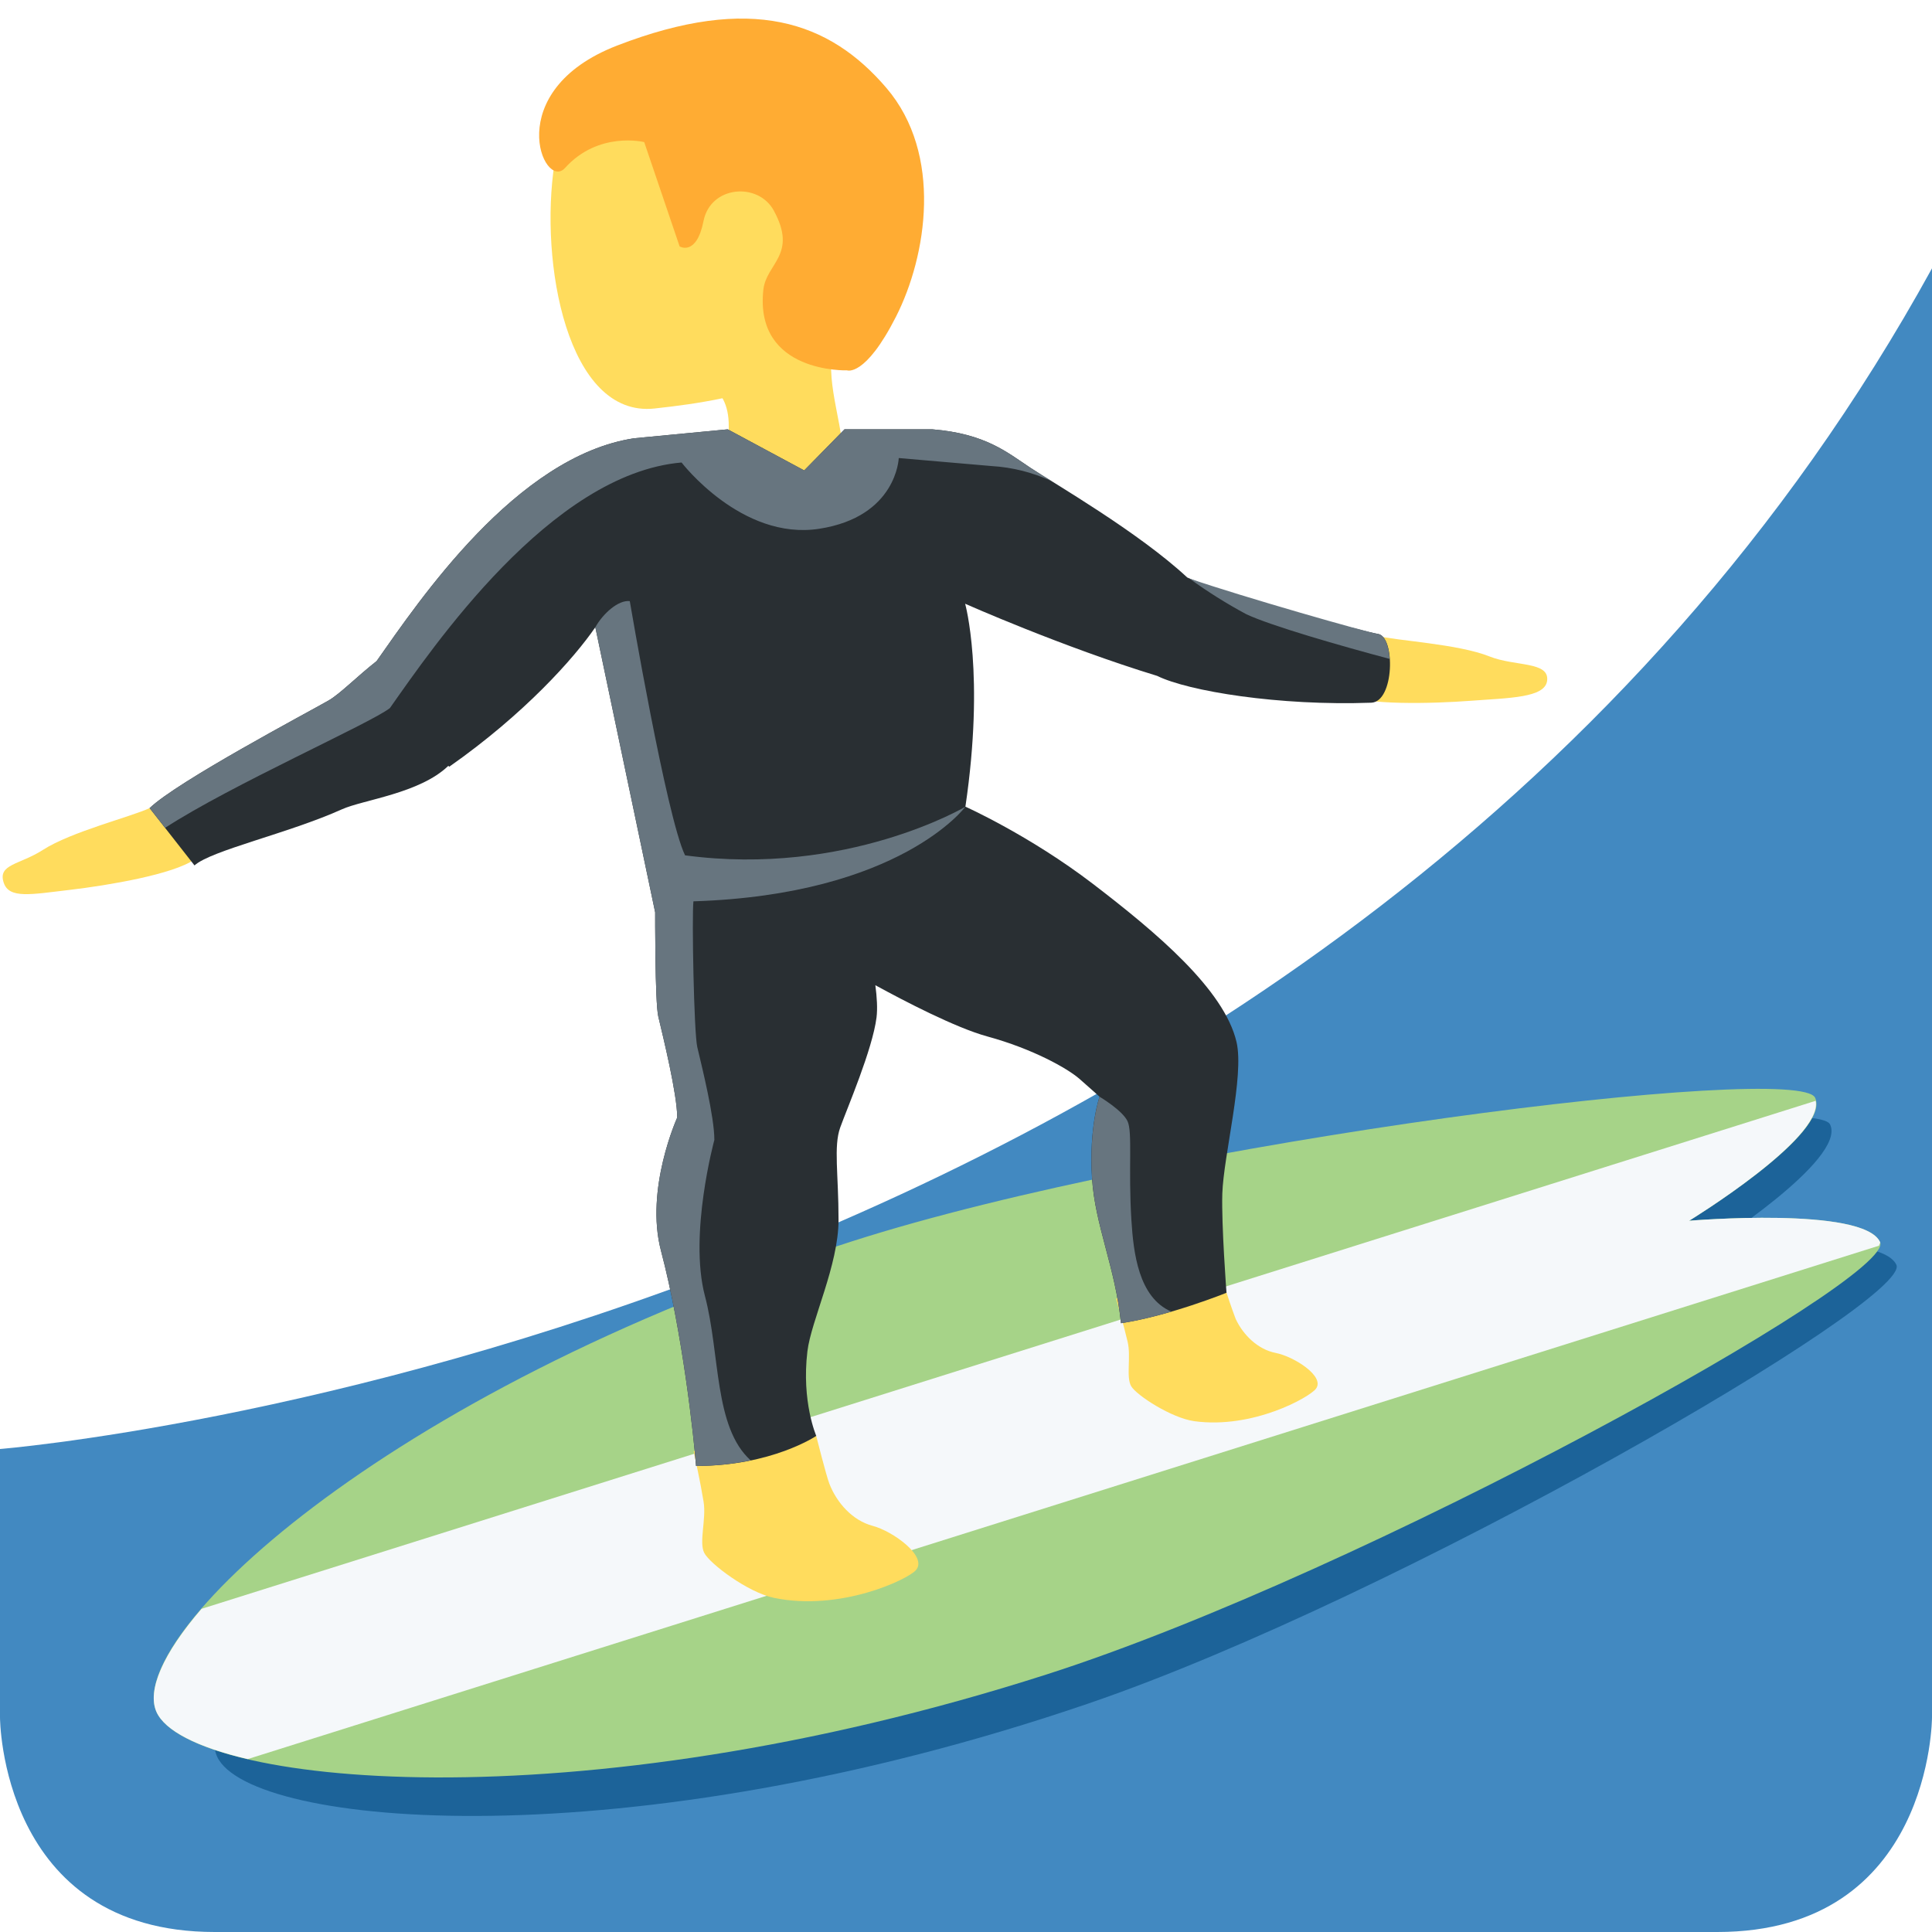
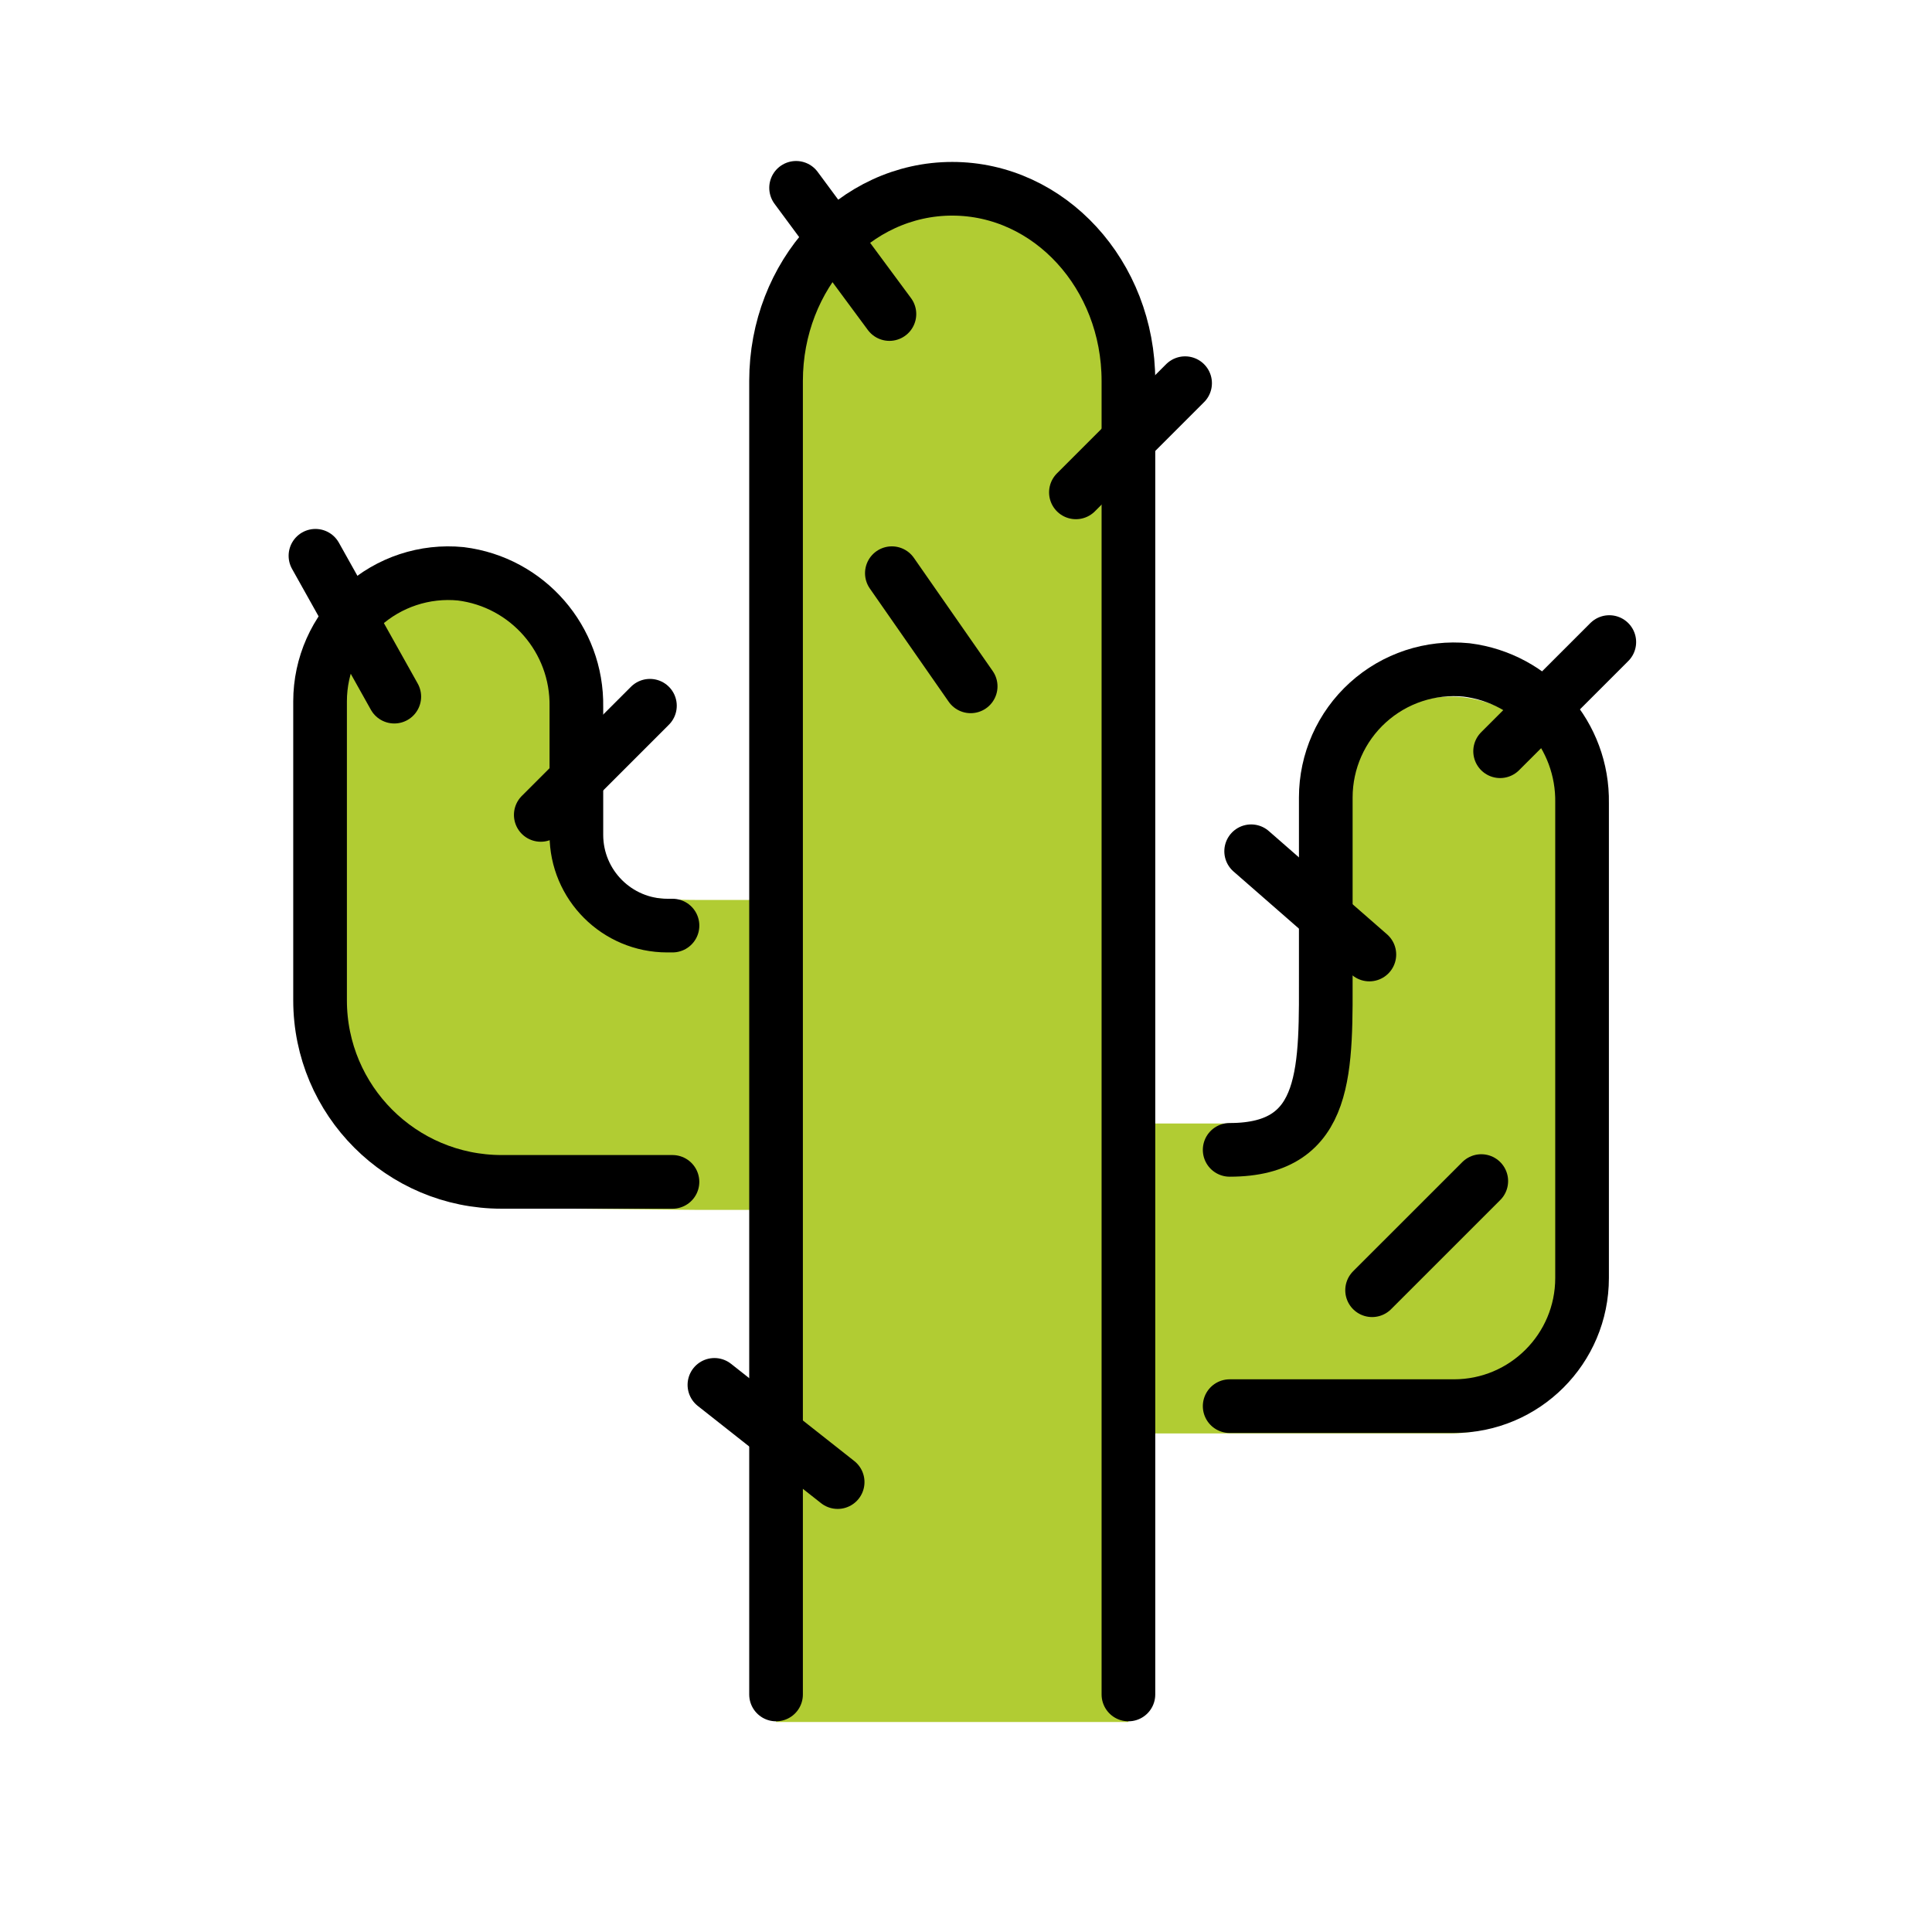
- <svg xmlns="http://www.w3.org/2000/svg" width="1em" height="1em" preserveAspectRatio="xMidYMid meet" viewBox="0 0 36 36">
-   <path fill="#4289C1" d="M36 5v27s0 4-4 4H4c-4 0-4-4-4-4v-5s25-2 36-22z" />
-   <path fill="#1C6399" d="M31.844 23.243s2.565-1.635 2.258-2.288c-.309-.654-11.778.99-17.528 2.954c-8.627 2.947-13.144 7.522-12.526 8.828c.617 1.306 7.602 1.953 16.228-.993c5.752-1.964 15.368-7.524 15.06-8.177c-.309-.653-3.492-.324-3.492-.324z" />
-   <path fill="#A6D388" d="M31.474 22.747s2.65-1.619 2.349-2.291c-.303-.673-12.042.782-17.949 2.675C7.01 25.972 2.311 30.555 2.916 31.9c.605 1.345 7.723 2.141 16.585-.699c5.91-1.893 15.833-7.383 15.532-8.055c-.303-.673-3.559-.399-3.559-.399z" />
-   <path fill="#F5F8FA" d="M31.474 22.747s2.507-1.534 2.358-2.235L3.756 29.978c-.722.837-1.019 1.523-.84 1.922c.156.348.755.657 1.7.878l30.395-9.566c.003-.02.029-.051.022-.066c-.303-.673-3.559-.399-3.559-.399z" />
-   <path fill="#FFDC5D" d="M2.789 15.057c-.354.166-1.458.438-1.992.781c-.432.278-.845.262-.727.612c.102.302.508.216 1.227.132c.719-.084 1.929-.289 2.325-.566l-.833-.959zm22.862-3.211c.379.095 1.515.151 2.104.386c.477.19 1.122.088 1.073.455c-.043.316-.701.317-1.422.371c-.722.054-1.949.085-2.39-.113l.635-1.099zM14.698.997c-1.593-.627-4.077.182-4.365 2.043c-.287 1.848.239 4.747 1.863 4.572c1.702-.184 3.448-.554 4.138-2.307c.69-1.752-.043-3.681-1.636-4.308z" />
-   <path fill="#FFDC5D" d="M15.882 5.757c2.318-2.723-3.266-2.458-3.266-2.458c-1.057.038-.329 1.799-.827 2.761c-.341.665 1.095 1.018 1.095 1.018s.659-.01.694.79v.007c.008.204-.013.445-.108.769c-.473 1.601 1.677 2.582 2.149.978c.187-.635.114-1.193.02-1.708l-.009-.046c-.144-.766-.322-1.438.252-2.111z" />
-   <path fill="#FFAC33" d="M16.518 1.64C15.457.398 13.998-.117 11.499.849c-2.183.844-1.366 2.72-.972 2.282c.628-.696 1.477-.483 1.477-.483l.66 1.944s.314.189.445-.473s1.017-.729 1.308-.198c.452.826-.139.984-.193 1.478c-.17 1.562 1.56 1.502 1.56 1.502s.337.132.912-1.001c.575-1.132.876-3.027-.178-4.26z" />
-   <path fill="#FFDC5D" d="M16.261 28.432c-.378-.1-.67-.432-.807-.785c-.059-.152-.245-.89-.245-.89l-2.284.284c.043.214.114.512.185.94c.054.324-.089.753.012.954c.101.201.817.74 1.301.839c1.237.255 2.491-.342 2.644-.517c.223-.254-.427-.725-.806-.825zm7.51-3.222c-.334-.065-.607-.336-.746-.634a9.89 9.89 0 0 1-.22-.651l-2.009.274c.05.183.129.438.216.804c.066.278-.033.659.066.827c.099.169.752.594 1.178.652c1.088.148 2.141-.443 2.264-.604c.177-.233-.415-.603-.749-.668z" />
-   <path fill="#292F33" d="M25.676 11.812c-.242-.036-2.877-.731-3.554-1.052c-.903-.841-2.483-1.754-2.919-2.042s-.837-.637-1.828-.718h-1.639l-.751.766L13.56 8l-1.748.167c-2.198.338-4 3.024-4.794 4.151c-.36.283-.685.614-.896.735c-.389.223-2.813 1.505-3.334 2.005l.836 1.068c.312-.281 1.748-.596 2.748-1.046c.396-.178 1.452-.296 1.982-.81l.017.017c1.396-.979 2.326-2.021 2.722-2.599L12.208 17s-.005 1.674.058 1.94c.088.372.353 1.449.353 1.884c0 0-.606 1.335-.302 2.484c.403 1.529.611 3.468.653 4.008c1.412 0 2.24-.56 2.24-.56s-.278-.638-.165-1.577c.069-.572.58-1.601.58-2.45c0-.849-.095-1.367.031-1.719s.601-1.452.677-2.052c.02-.162.008-.374-.022-.6c.534.292 1.493.792 2.084.954c.849.232 1.494.595 1.718.79s.376.335.376.335s-.201.557-.141 1.516c.055.877.433 1.658.54 2.703c.893-.133 1.966-.567 1.966-.567s-.096-1.268-.078-1.848c.023-.706.412-2.193.265-2.824c-.229-.981-1.5-2.047-2.677-2.948c-1.177-.901-2.375-1.438-2.375-1.438c.365-2.469-.005-3.781-.005-3.781s1.81.804 3.578 1.344c.577.285 2.27.562 3.989.5c.432-.016.452-1.233.125-1.282z" />
-   <path fill="#67757F" d="M7.265 13.194c.795-1.126 2.994-4.365 5.435-4.576c0 0 1.118 1.459 2.565 1.235c1.447-.224 1.482-1.318 1.482-1.318l1.727.149a3.1 3.1 0 0 1 1.12.281a21.577 21.577 0 0 1-.391-.246c-.435-.287-.837-.638-1.828-.719h-1.639l-.751.766L13.56 8l-1.748.167c-2.198.338-4 3.024-4.794 4.151c-.36.283-.685.614-.896.735c-.389.223-2.813 1.505-3.334 2.005l.288.368c1.224-.797 3.829-1.949 4.189-2.232zm15.956-1.75c.453.215 1.771.594 2.674.834c-.016-.24-.089-.446-.219-.465c-.2-.03-2.502-.686-3.513-1.033a9.24 9.24 0 0 0 1.058.664zm-2.139 11.291c-.06-.958.024-1.639-.072-1.843c-.096-.204-.52-.455-.52-.455s-.201.557-.141 1.516c.055.877.433 1.658.54 2.703c.309-.046.638-.128.938-.216c-.613-.262-.707-1.099-.745-1.705z" />
-   <path fill="#67757F" d="M13.135 24.147c-.303-1.149.176-2.906.176-2.906c0-.435-.23-1.357-.318-1.729c-.063-.266-.103-2.438-.072-2.717c3.859-.123 5.068-1.763 5.068-1.763s-2.21 1.309-5.224.906c-.347-.718-1.03-4.737-1.03-4.737c-.213-.025-.499.231-.642.487L12.208 17s-.005 1.674.058 1.94c.088.372.353 1.449.353 1.884c0 0-.606 1.335-.302 2.484c.403 1.529.611 3.468.653 4.008c.386 0 .724-.044 1.018-.104c-.688-.618-.566-1.979-.853-3.065z" />
+ <svg xmlns="http://www.w3.org/2000/svg" id="emoji" viewBox="0 0 72 72">
+   <g id="color">
+     <path fill="#b1cc33" d="M35.487,7.054c-3.627,0-6.566,3.265-6.566,7.292V33.538H25.943c-3.962,0-3.796-1.031-3.796-4.769l-1.611-3.253c0-2.792-.381-3.682-3.399-3.41-2.631.237-5.176,1.556-5.176,4.05L11.756,37.44c0,2.637,4.38,7.58,7.174,7.58l7.013.069v0h2.977V64.175l13.133,0V14.346C42.053,10.319,39.114,7.054,35.487,7.054Z" />
+     <path fill="#b1cc33" d="M54.524,25.984a4.777,4.777,0,0,0-5.245,4.753v6.364c0,3.738.157,4.769-3.582,4.769H42.306l.079,11.551h3.312v0h8.357A4.776,4.776,0,0,0,58.83,48.646V30.943A4.914,4.914,0,0,0,54.524,25.984Z" />
+   </g>
+   <g id="line">
+     <path fill="none" stroke="#000" stroke-linecap="round" stroke-linejoin="round" stroke-width="2" d="M42.053,63.148V14.198c0-3.956-2.94-7.163-6.566-7.163s-6.566,3.207-6.566,7.163v48.95" />
+     <path fill="none" stroke="#000" stroke-linecap="round" stroke-linejoin="round" stroke-width="2" d="M25.061,44.045H18.697a6.768,6.768,0,0,1-6.769-6.769V26.137a4.777,4.777,0,0,1,5.245-4.753A4.914,4.914,0,0,1,21.48,26.342V31.11a3.384,3.384,0,0,0,3.384,3.384h.198" />
+     <path fill="none" stroke="#000" stroke-linecap="round" stroke-linejoin="round" stroke-width="2" d="M45.826,52.403h8.357a4.776,4.776,0,0,0,4.776-4.776V29.924a4.914,4.914,0,0,0-4.306-4.958,4.777,4.777,0,0,0-5.245,4.753v6.364c0,3.738.157,6.769-3.582,6.769" />
+     <line x1="40.096" x2="44.165" y1="18.349" y2="14.28" fill="none" stroke="#000" stroke-linecap="round" stroke-linejoin="round" stroke-width="2" />
+     <line x1="51.134" x2="55.203" y1="48.083" y2="44.015" fill="none" stroke="#000" stroke-linecap="round" stroke-linejoin="round" stroke-width="2" />
+     <line x1="20.153" x2="24.221" y1="30.369" y2="26.301" fill="none" stroke="#000" stroke-linecap="round" stroke-linejoin="round" stroke-width="2" />
+     <line x1="33.146" x2="29.668" y1="11.703" y2="7" fill="none" stroke="#000" stroke-linecap="round" stroke-linejoin="round" stroke-width="2" />
+     <line x1="31.217" x2="26.624" y1="55.233" y2="51.61" fill="none" stroke="#000" stroke-linecap="round" stroke-linejoin="round" stroke-width="2" />
+     <line x1="55.905" x2="59.974" y1="27.996" y2="23.928" fill="none" stroke="#000" stroke-linecap="round" stroke-linejoin="round" stroke-width="2" />
+     <line x1="51.032" x2="46.627" y1="35.572" y2="31.724" fill="none" stroke="#000" stroke-linecap="round" stroke-linejoin="round" stroke-width="2" />
+     <line x1="36.174" x2="33.237" y1="25.578" y2="21.361" fill="none" stroke="#000" stroke-linecap="round" stroke-linejoin="round" stroke-width="2" />
+     <line x1="14.694" x2="11.756" y1="25.962" y2="20.712" fill="none" stroke="#000" stroke-linecap="round" stroke-linejoin="round" stroke-width="2" />
+   </g>
</svg>
